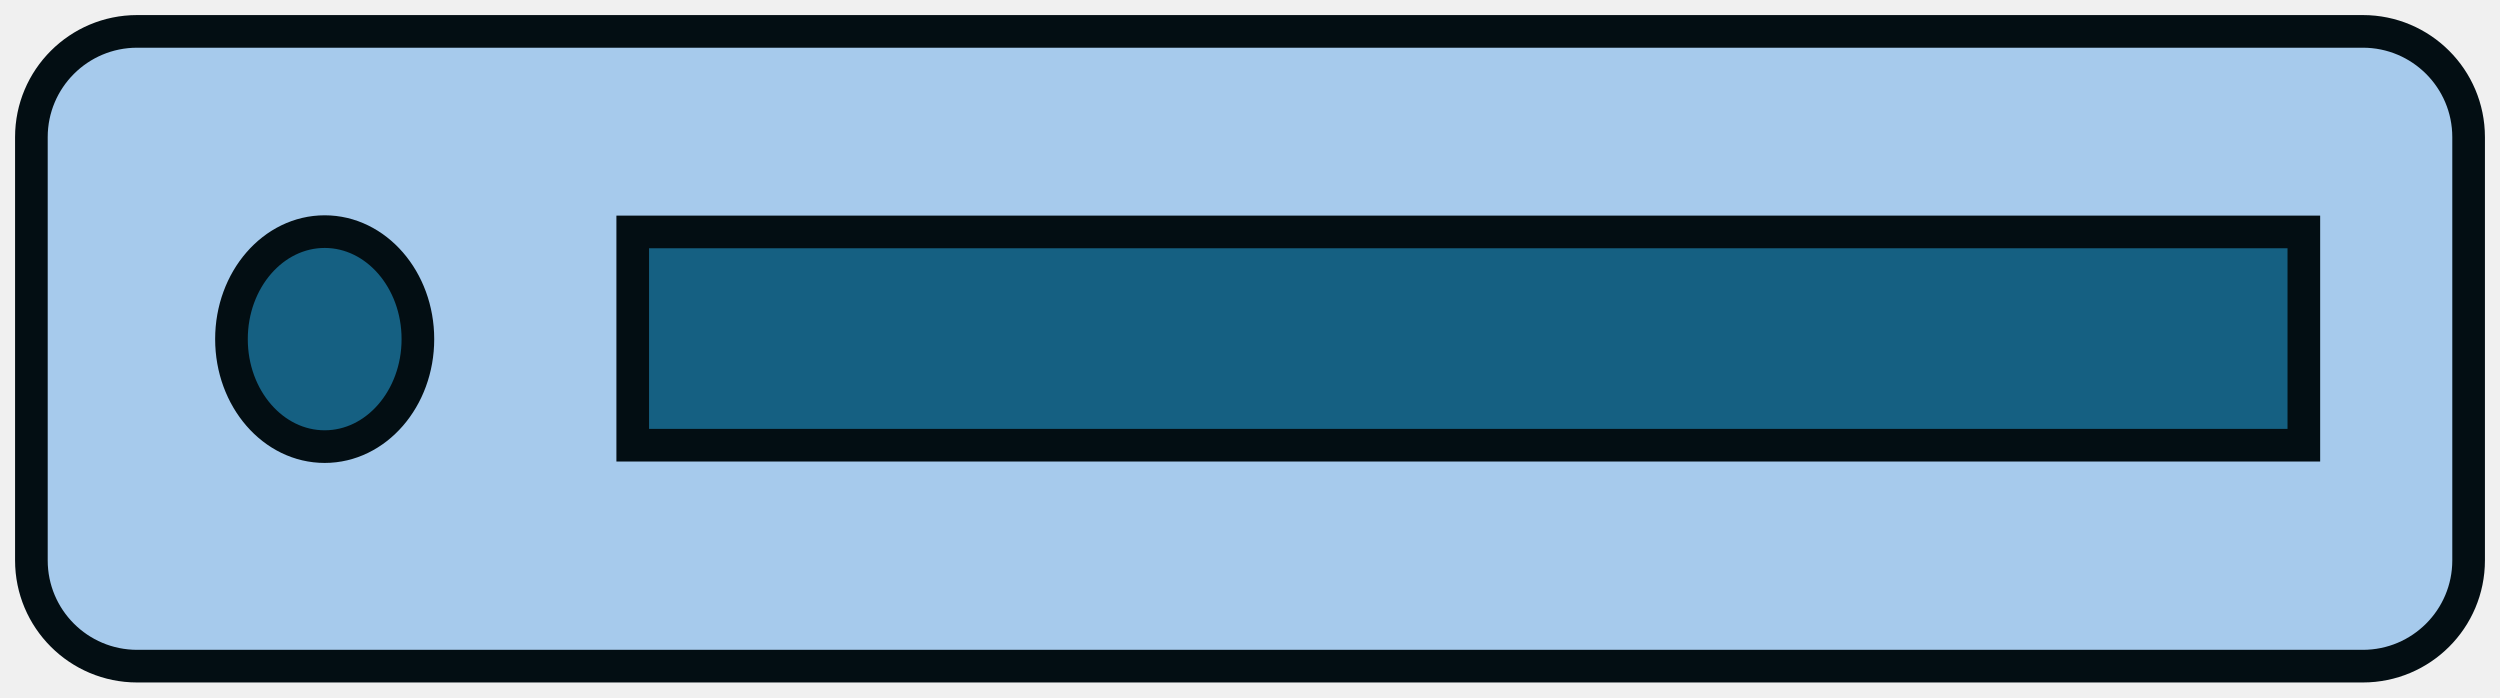
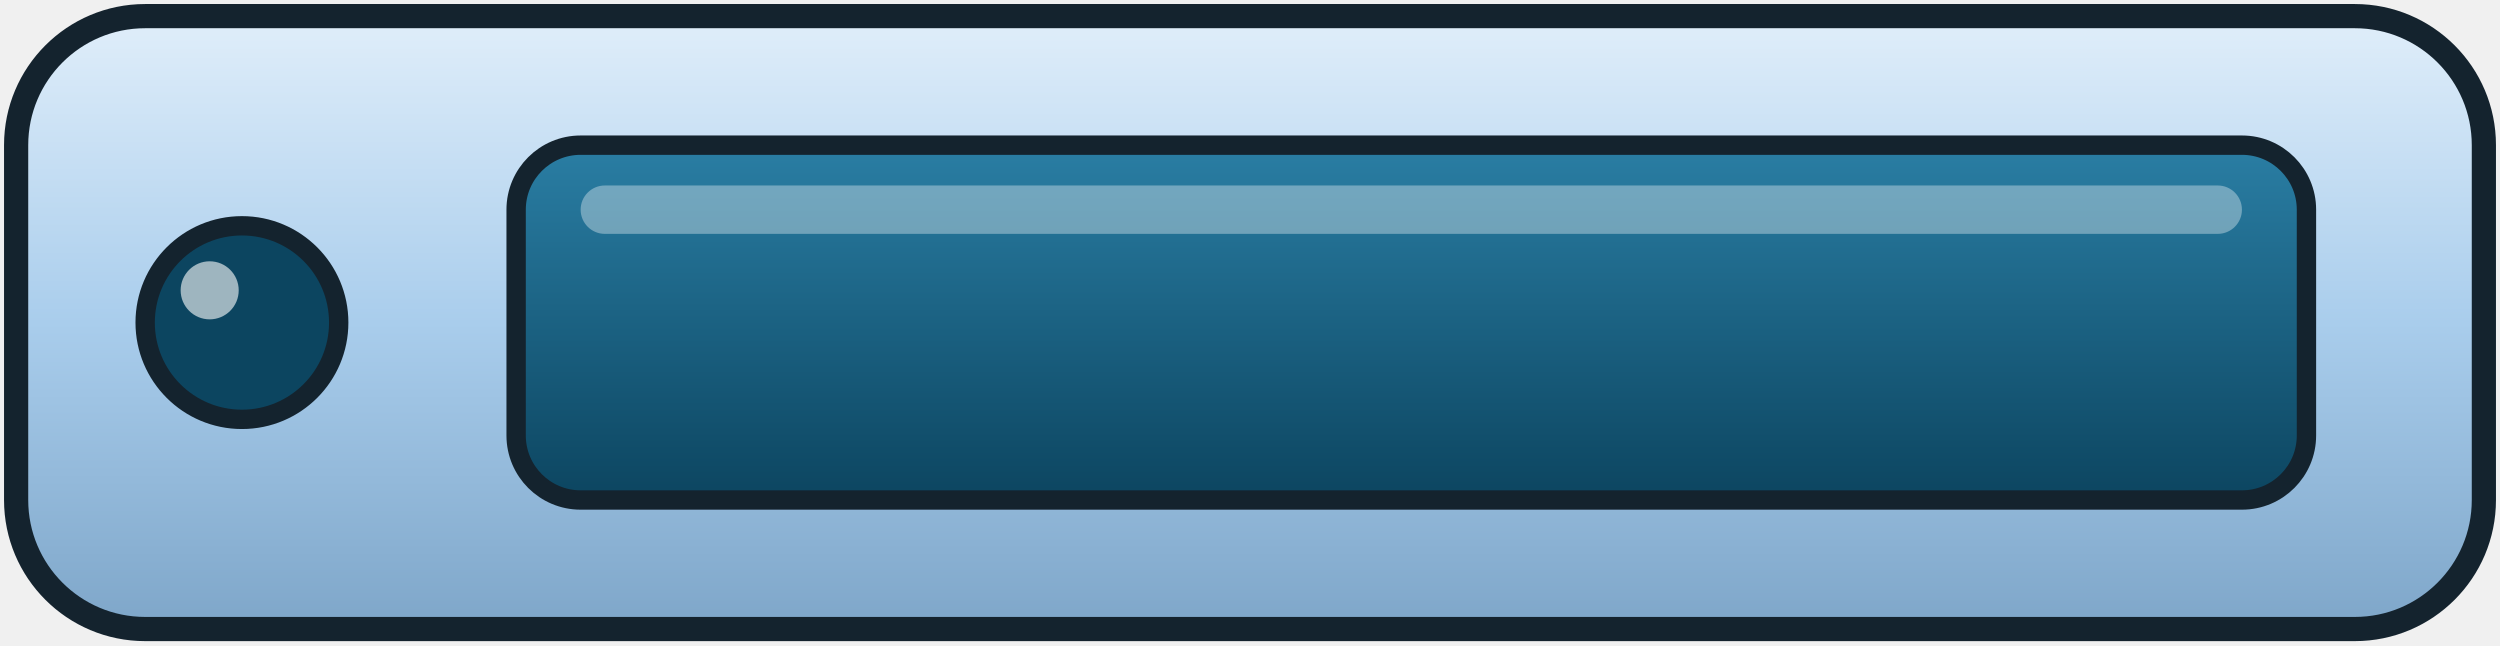
- <svg xmlns="http://www.w3.org/2000/svg" viewBox="-2 -2 159.31 44.45" width="159.31" height="44.45">
-   <rect x="0" y="0" width="155.31" height="40.45" rx="6.74" fill="#a6caec" stroke="#030e13" stroke-width="2.08" />
-   <ellipse cx="18.69" cy="19.61" rx="5.94" ry="6.85" fill="#156082" stroke="#030e13" stroke-width="2.08" />
-   <rect x="38.32" y="12.78" width="106.49" height="13.59" fill="#156082" stroke="#030e13" stroke-width="2.08" />
+ <svg xmlns="http://www.w3.org/2000/svg" viewBox="0 0 155 40" width="155" height="40">
+   <defs>
+     <linearGradient id="ct-body" x1="0" y1="0" x2="0" y2="1">
+       <stop offset="0" stop-color="#e0eefa" />
+       <stop offset="0.5" stop-color="#a9cdec" />
+       <stop offset="1" stop-color="#7ea6c9" />
+     </linearGradient>
+     <linearGradient id="ct-win" x1="0" y1="0" x2="0" y2="1">
+       <stop offset="0" stop-color="#2a7ea4" />
+       <stop offset="1" stop-color="#0c4560" />
+     </linearGradient>
+   </defs>
+   <rect x="1" y="1" width="153" height="38" rx="8" fill="url(#ct-body)" stroke="#14232e" stroke-width="1.5" />
+   <circle cx="15" cy="20" r="6" fill="#0c4560" stroke="#14232e" stroke-width="1.2" />
+   <circle cx="13" cy="18" r="1.8" fill="#fff" opacity=".6" />
+   <rect x="32" y="9" width="111" height="22" rx="4" fill="url(#ct-win)" stroke="#14232e" stroke-width="1.2" />
+   <rect x="36" y="11.5" width="103" height="3" rx="1.5" fill="#fff" opacity=".35" />
</svg>
